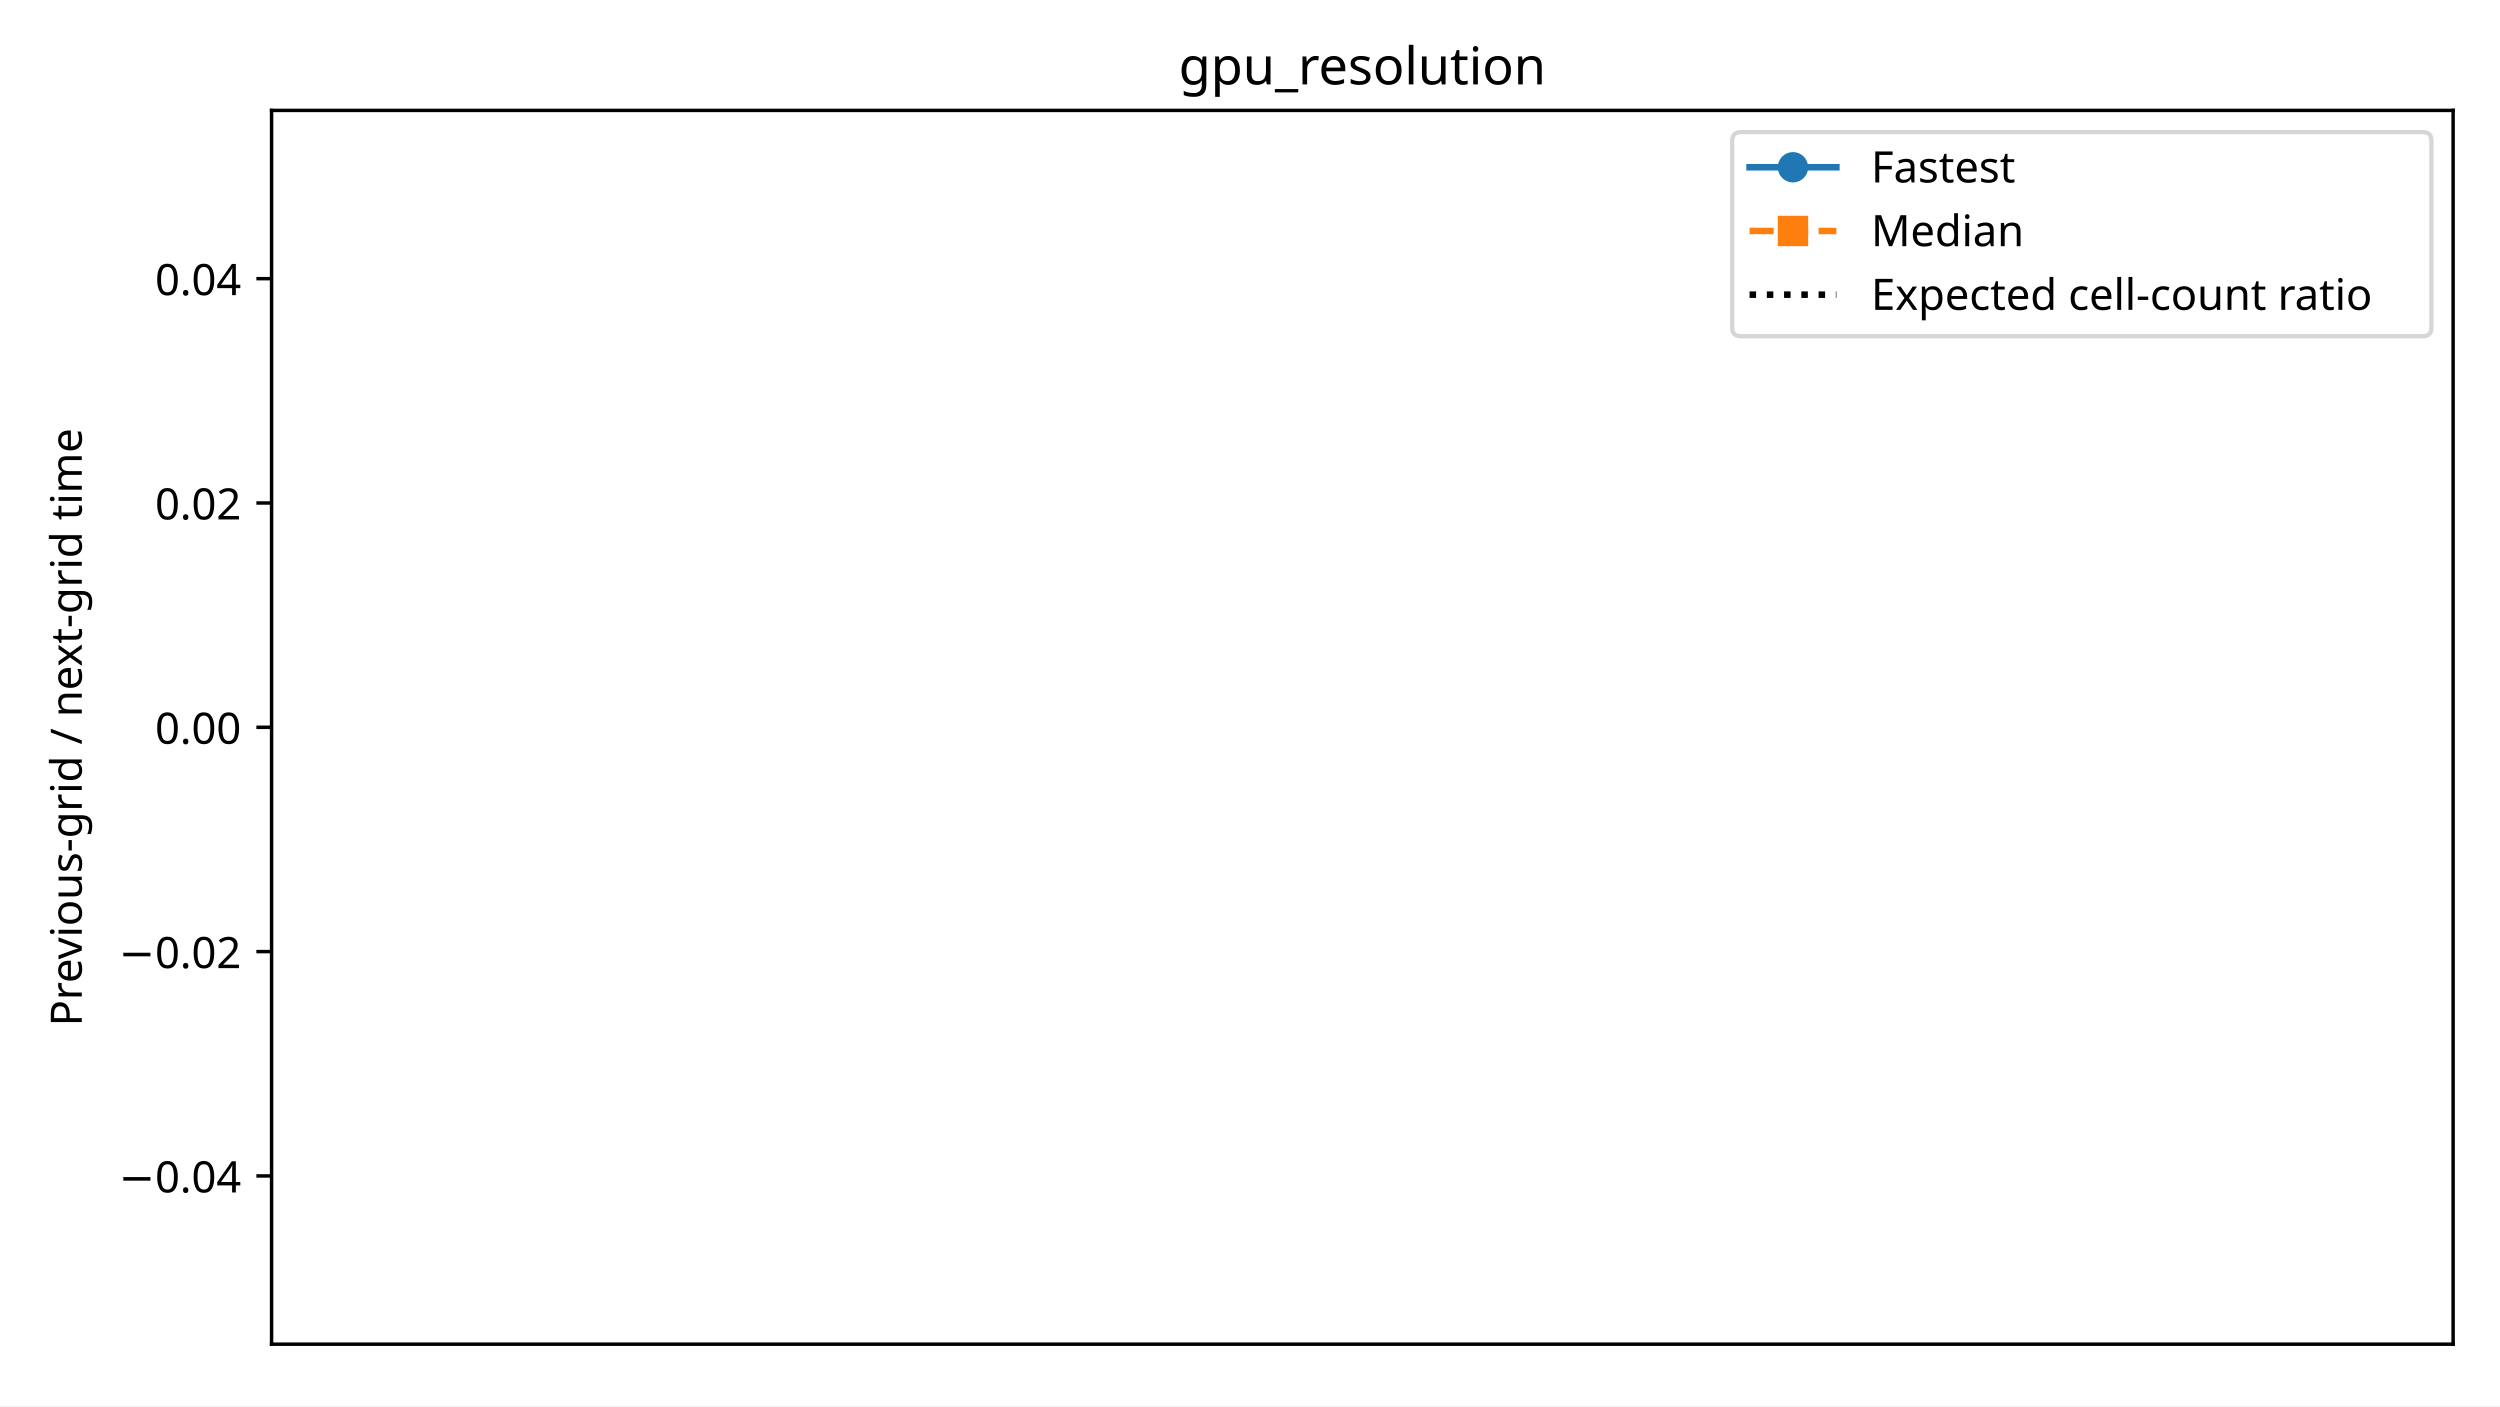
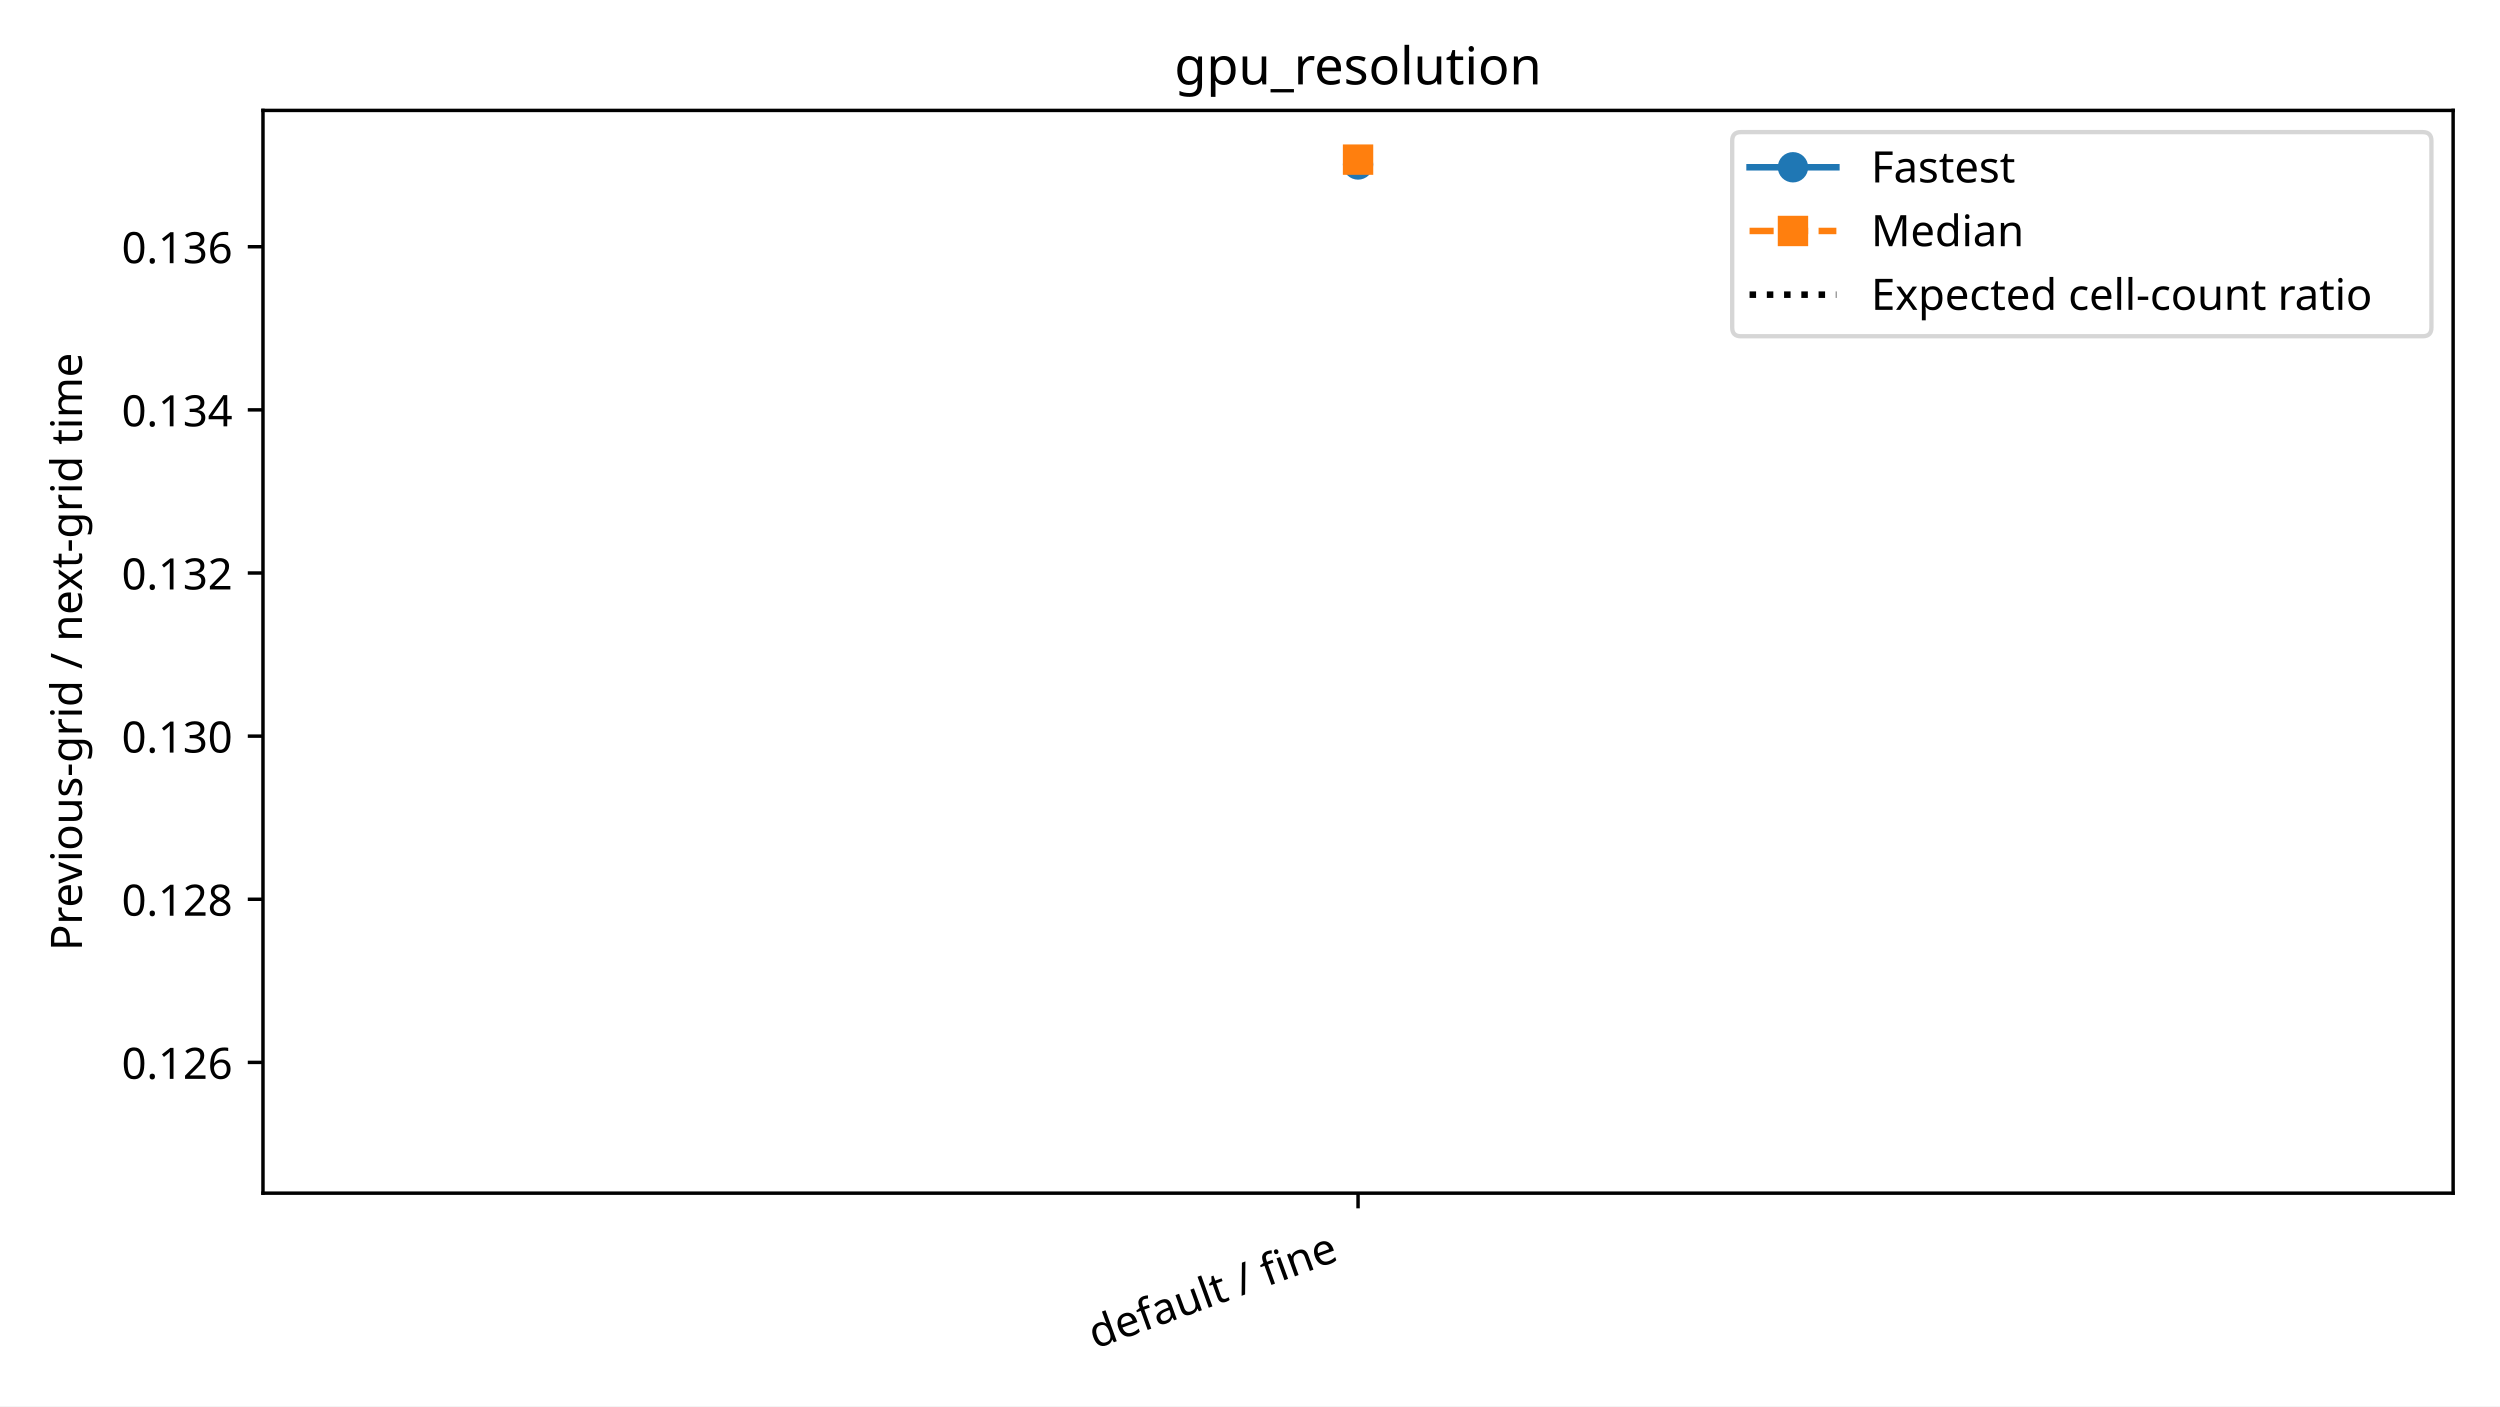
<svg xmlns="http://www.w3.org/2000/svg" xmlns:xlink="http://www.w3.org/1999/xlink" width="576pt" height="324pt" viewBox="0 0 576 324" version="1.1">
  <defs>
    <style type="text/css">*{stroke-linejoin: round; stroke-linecap: butt}</style>
  </defs>
  <g id="figure_1">
    <g id="patch_1">
      <path d="M 0 324 L 576 324 L 576 0 L 0 0 z " style="fill: #ffffff" />
    </g>
    <g id="axes_1">
      <g id="patch_2">
-         <path d="M 62.57 309.7 L 565.2 309.7 L 565.2 25.44 L 62.57 25.44 z " style="fill: #ffffff" />
+         <path d="M 60.59 274.904 L 565.2 274.904 L 565.2 25.44 L 60.59 25.44 z " style="fill: #ffffff" />
      </g>
-       <g id="matplotlib.axis_1" />
+       <g id="matplotlib.axis_1">
+         <g id="xtick_1">
+           <g id="line2d_1">
+             <defs>
+               <path id="m915a4b6a7f" d="M 0 0 L 0 3.5 " style="stroke: #000000; stroke-width: 0.8" />
+             </defs>
+             <g>
+               <use xlink:href="#m915a4b6a7f" x="312.895" y="274.904" style="stroke: #000000; stroke-width: 0.8" />
+             </g>
+           </g>
+           <g id="text_1">
+             <text style="font: 10px 'sans-serif'" transform="translate(252.3253 310.8305)rotate(-20)">default / fine</text>
+           </g>
+         </g>
+       </g>
      <g id="matplotlib.axis_2">
        <g id="ytick_1">
-           <g id="line2d_1">
+           <g id="line2d_2">
            <defs>
              <path id="mc665064905" d="M 0 0 L -3.5 0 " style="stroke: #000000; stroke-width: 0.8" />
            </defs>
            <g>
-               <use xlink:href="#mc665064905" x="62.57" y="270.937" style="stroke: #000000; stroke-width: 0.8" />
+               <use xlink:href="#mc665064905" x="60.59" y="244.772" style="stroke: #000000; stroke-width: 0.8" />
            </g>
          </g>
-           <g id="text_1">
-             <text style="font: 10px 'sans-serif'; text-anchor: end" x="55.57" y="274.736" transform="rotate(-0, 55.57, 274.7365)">−0.04</text>
+           <g id="text_2">
+             <text style="font: 10px 'sans-serif'; text-anchor: end" x="53.59" y="248.571" transform="rotate(-0, 53.59, 248.5708)">0.126</text>
          </g>
        </g>
        <g id="ytick_2">
-           <g id="line2d_2">
+           <g id="line2d_3">
            <g>
-               <use xlink:href="#mc665064905" x="62.57" y="219.254" style="stroke: #000000; stroke-width: 0.8" />
+               <use xlink:href="#mc665064905" x="60.59" y="207.186" style="stroke: #000000; stroke-width: 0.8" />
            </g>
          </g>
-           <g id="text_2">
-             <text style="font: 10px 'sans-serif'; text-anchor: end" x="55.57" y="223.053" transform="rotate(-0, 55.57, 223.0529)">−0.02</text>
+           <g id="text_3">
+             <text style="font: 10px 'sans-serif'; text-anchor: end" x="53.59" y="210.985" transform="rotate(-0, 53.59, 210.9854)">0.128</text>
          </g>
        </g>
        <g id="ytick_3">
-           <g id="line2d_3">
+           <g id="line2d_4">
            <g>
-               <use xlink:href="#mc665064905" x="62.57" y="167.57" style="stroke: #000000; stroke-width: 0.8" />
+               <use xlink:href="#mc665064905" x="60.59" y="169.601" style="stroke: #000000; stroke-width: 0.8" />
            </g>
          </g>
-           <g id="text_3">
-             <text style="font: 10px 'sans-serif'; text-anchor: end" x="55.57" y="171.369" transform="rotate(-0, 55.57, 171.3692)">0.00</text>
+           <g id="text_4">
+             <text style="font: 10px 'sans-serif'; text-anchor: end" x="53.59" y="173.4" transform="rotate(-0, 53.59, 173.3999)">0.130</text>
          </g>
        </g>
        <g id="ytick_4">
-           <g id="line2d_4">
+           <g id="line2d_5">
            <g>
-               <use xlink:href="#mc665064905" x="62.57" y="115.886" style="stroke: #000000; stroke-width: 0.8" />
+               <use xlink:href="#mc665064905" x="60.59" y="132.015" style="stroke: #000000; stroke-width: 0.8" />
            </g>
          </g>
-           <g id="text_4">
-             <text style="font: 10px 'sans-serif'; text-anchor: end" x="55.57" y="119.686" transform="rotate(-0, 55.57, 119.6856)">0.02</text>
+           <g id="text_5">
+             <text style="font: 10px 'sans-serif'; text-anchor: end" x="53.59" y="135.814" transform="rotate(-0, 53.59, 135.8144)">0.132</text>
          </g>
        </g>
        <g id="ytick_5">
-           <g id="line2d_5">
+           <g id="line2d_6">
            <g>
-               <use xlink:href="#mc665064905" x="62.57" y="64.203" style="stroke: #000000; stroke-width: 0.8" />
+               <use xlink:href="#mc665064905" x="60.59" y="94.43" style="stroke: #000000; stroke-width: 0.8" />
            </g>
          </g>
-           <g id="text_5">
-             <text style="font: 10px 'sans-serif'; text-anchor: end" x="55.57" y="68.002" transform="rotate(-0, 55.57, 68.00195)">0.04</text>
+           <g id="text_6">
+             <text style="font: 10px 'sans-serif'; text-anchor: end" x="53.59" y="98.229" transform="rotate(-0, 53.59, 98.22897)">0.134</text>
          </g>
        </g>
-         <g id="text_6">
-           <text style="font: 10px 'sans-serif'; text-anchor: middle" x="18.845" y="167.57" transform="rotate(-90, 18.845, 167.57)">Previous-grid / next-grid time</text>
+         <g id="ytick_6">
+           <g id="line2d_7">
+             <g>
+               <use xlink:href="#mc665064905" x="60.59" y="56.844" style="stroke: #000000; stroke-width: 0.8" />
+             </g>
+           </g>
+           <g id="text_7">
+             <text style="font: 10px 'sans-serif'; text-anchor: end" x="53.59" y="60.644" transform="rotate(-0, 53.59, 60.64351)">0.136</text>
+           </g>
+         </g>
+         <g id="text_8">
+           <text style="font: 10px 'sans-serif'; text-anchor: middle" x="18.882" y="150.172" transform="rotate(-90, 18.88219, 150.1718)">Previous-grid / next-grid time</text>
        </g>
      </g>
-       <g id="line2d_6" />
-       <g id="line2d_7" />
-       <g id="line2d_8" />
+       <g id="line2d_8">
+         <path d="M 312.895 37.896 " clip-path="url(#pa3b99cdc6c)" style="fill: none; stroke: #1f77b4; stroke-width: 1.5; stroke-linecap: square" />
+         <defs>
+           <path id="mfb15104b4f" d="M 0 3 C 0.796 3 1.559 2.684 2.121 2.121 C 2.684 1.559 3 0.796 3 0 C 3 -0.796 2.684 -1.559 2.121 -2.121 C 1.559 -2.684 0.796 -3 0 -3 C -0.796 -3 -1.559 -2.684 -2.121 -2.121 C -2.684 -1.559 -3 -0.796 -3 0 C -3 0.796 -2.684 1.559 -2.121 2.121 C -1.559 2.684 -0.796 3 0 3 z " style="stroke: #1f77b4" />
+         </defs>
+         <g clip-path="url(#pa3b99cdc6c)">
+           <use xlink:href="#mfb15104b4f" x="312.895" y="37.896" style="fill: #1f77b4; stroke: #1f77b4" />
+         </g>
+       </g>
+       <g id="line2d_9">
+         <path d="M 312.895 36.779 " clip-path="url(#pa3b99cdc6c)" style="fill: none; stroke-dasharray: 5.55,2.4; stroke-dashoffset: 0; stroke: #ff7f0e; stroke-width: 1.5" />
+         <defs>
+           <path id="m5a906554f0" d="M -3 3 L 3 3 L 3 -3 L -3 -3 z " style="stroke: #ff7f0e; stroke-linejoin: miter" />
+         </defs>
+         <g clip-path="url(#pa3b99cdc6c)">
+           <use xlink:href="#m5a906554f0" x="312.895" y="36.779" style="fill: #ff7f0e; stroke: #ff7f0e; stroke-linejoin: miter" />
+         </g>
+       </g>
+       <g id="line2d_10">
+         <path d="M 312.895 263.564 " clip-path="url(#pa3b99cdc6c)" style="fill: none; stroke-dasharray: 1.5,2.475; stroke-dashoffset: 0; stroke: #000000; stroke-width: 1.5" />
+       </g>
      <g id="patch_3">
-         <path d="M 62.57 309.7 L 62.57 25.44 " style="fill: none; stroke: #000000; stroke-width: 0.8; stroke-linejoin: miter; stroke-linecap: square" />
+         <path d="M 60.59 274.904 L 60.59 25.44 " style="fill: none; stroke: #000000; stroke-width: 0.8; stroke-linejoin: miter; stroke-linecap: square" />
      </g>
      <g id="patch_4">
-         <path d="M 565.2 309.7 L 565.2 25.44 " style="fill: none; stroke: #000000; stroke-width: 0.8; stroke-linejoin: miter; stroke-linecap: square" />
+         <path d="M 565.2 274.904 L 565.2 25.44 " style="fill: none; stroke: #000000; stroke-width: 0.8; stroke-linejoin: miter; stroke-linecap: square" />
      </g>
      <g id="patch_5">
-         <path d="M 62.57 309.7 L 565.2 309.7 " style="fill: none; stroke: #000000; stroke-width: 0.8; stroke-linejoin: miter; stroke-linecap: square" />
+         <path d="M 60.59 274.904 L 565.2 274.904 " style="fill: none; stroke: #000000; stroke-width: 0.8; stroke-linejoin: miter; stroke-linecap: square" />
      </g>
      <g id="patch_6">
-         <path d="M 62.57 25.44 L 565.2 25.44 " style="fill: none; stroke: #000000; stroke-width: 0.8; stroke-linejoin: miter; stroke-linecap: square" />
+         <path d="M 60.59 25.44 L 565.2 25.44 " style="fill: none; stroke: #000000; stroke-width: 0.8; stroke-linejoin: miter; stroke-linecap: square" />
      </g>
-       <g id="text_7">
-         <text style="font: 12px 'sans-serif'; text-anchor: middle" x="313.885" y="19.44" transform="rotate(-0, 313.885, 19.44)">gpu_resolution</text>
+       <g id="text_9">
+         <text style="font: 12px 'sans-serif'; text-anchor: middle" x="312.895" y="19.44" transform="rotate(-0, 312.895, 19.44)">gpu_resolution</text>
      </g>
      <g id="legend_1">
        <g id="patch_7">
          <path d="M 401.1 77.474 L 558.2 77.474 Q 560.2 77.474 560.2 75.474 L 560.2 32.44 Q 560.2 30.44 558.2 30.44 L 401.1 30.44 Q 399.1 30.44 399.1 32.44 L 399.1 75.474 Q 399.1 77.474 401.1 77.474 z " style="fill: #ffffff; opacity: 0.8; stroke: #cccccc; stroke-linejoin: miter" />
        </g>
-         <g id="line2d_9">
+         <g id="line2d_11">
          <path d="M 403.1 38.538 L 413.1 38.538 L 423.1 38.538 " style="fill: none; stroke: #1f77b4; stroke-width: 1.5; stroke-linecap: square" />
-           <defs>
-             <path id="mfb15104b4f" d="M 0 3 C 0.796 3 1.559 2.684 2.121 2.121 C 2.684 1.559 3 0.796 3 0 C 3 -0.796 2.684 -1.559 2.121 -2.121 C 1.559 -2.684 0.796 -3 0 -3 C -0.796 -3 -1.559 -2.684 -2.121 -2.121 C -2.684 -1.559 -3 -0.796 -3 0 C -3 0.796 -2.684 1.559 -2.121 2.121 C -1.559 2.684 -0.796 3 0 3 z " style="stroke: #1f77b4" />
-           </defs>
          <g>
            <use xlink:href="#mfb15104b4f" x="413.1" y="38.538" style="fill: #1f77b4; stroke: #1f77b4" />
          </g>
        </g>
-         <g id="text_8">
+         <g id="text_10">
          <text style="font: 10px 'sans-serif'; text-anchor: start" x="431.1" y="42.038" transform="rotate(-0, 431.1, 42.03844)">Fastest</text>
        </g>
-         <g id="line2d_10">
+         <g id="line2d_12">
          <path d="M 403.1 53.217 L 413.1 53.217 L 423.1 53.217 " style="fill: none; stroke-dasharray: 5.55,2.4; stroke-dashoffset: 0; stroke: #ff7f0e; stroke-width: 1.5" />
-           <defs>
-             <path id="m5a906554f0" d="M -3 3 L 3 3 L 3 -3 L -3 -3 z " style="stroke: #ff7f0e; stroke-linejoin: miter" />
-           </defs>
          <g>
            <use xlink:href="#m5a906554f0" x="413.1" y="53.217" style="fill: #ff7f0e; stroke: #ff7f0e; stroke-linejoin: miter" />
          </g>
        </g>
-         <g id="text_9">
+         <g id="text_11">
          <text style="font: 10px 'sans-serif'; text-anchor: start" x="431.1" y="56.717" transform="rotate(-0, 431.1, 56.71656)">Median</text>
        </g>
-         <g id="line2d_11">
+         <g id="line2d_13">
          <path d="M 403.1 67.895 L 413.1 67.895 L 423.1 67.895 " style="fill: none; stroke-dasharray: 1.5,2.475; stroke-dashoffset: 0; stroke: #000000; stroke-width: 1.5" />
        </g>
-         <g id="text_10">
+         <g id="text_12">
          <text style="font: 10px 'sans-serif'; text-anchor: start" x="431.1" y="71.395" transform="rotate(-0, 431.1, 71.39469)">Expected cell-count ratio</text>
        </g>
      </g>
    </g>
  </g>
+   <defs>
+     <clipPath id="pa3b99cdc6c">
+       <rect x="60.59" y="25.44" width="504.61" height="249.464" />
+     </clipPath>
+   </defs>
</svg>
